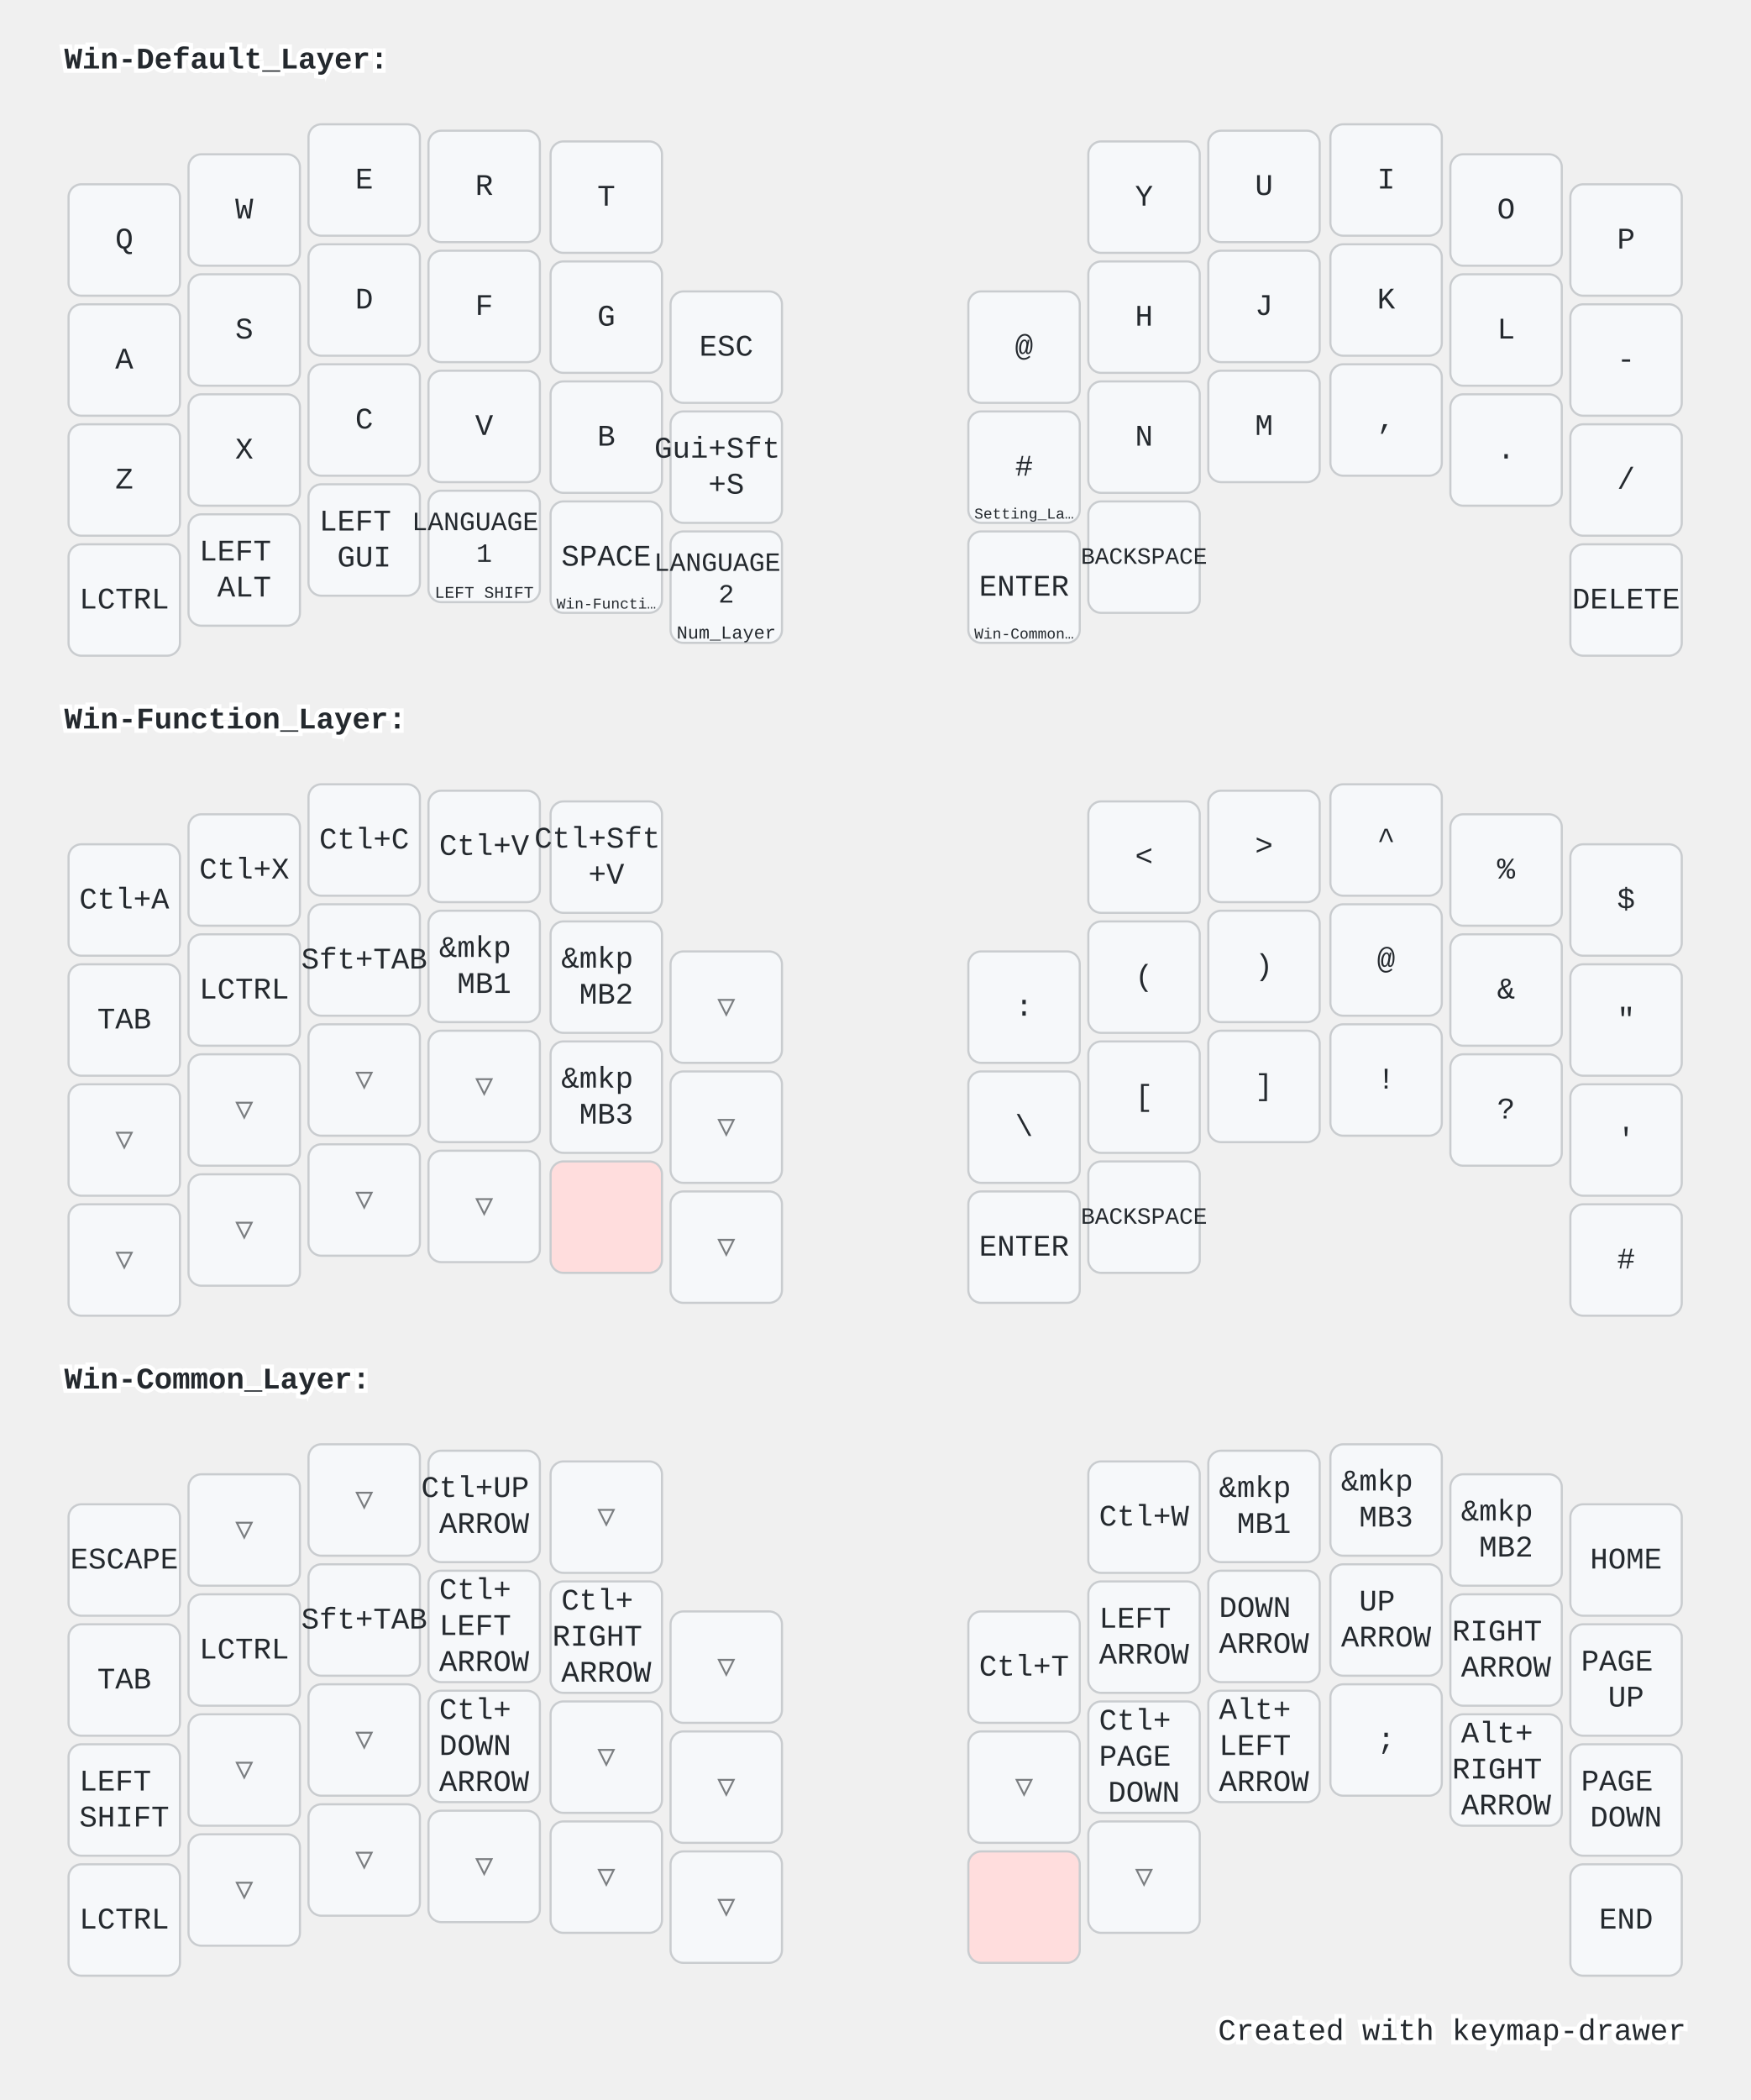
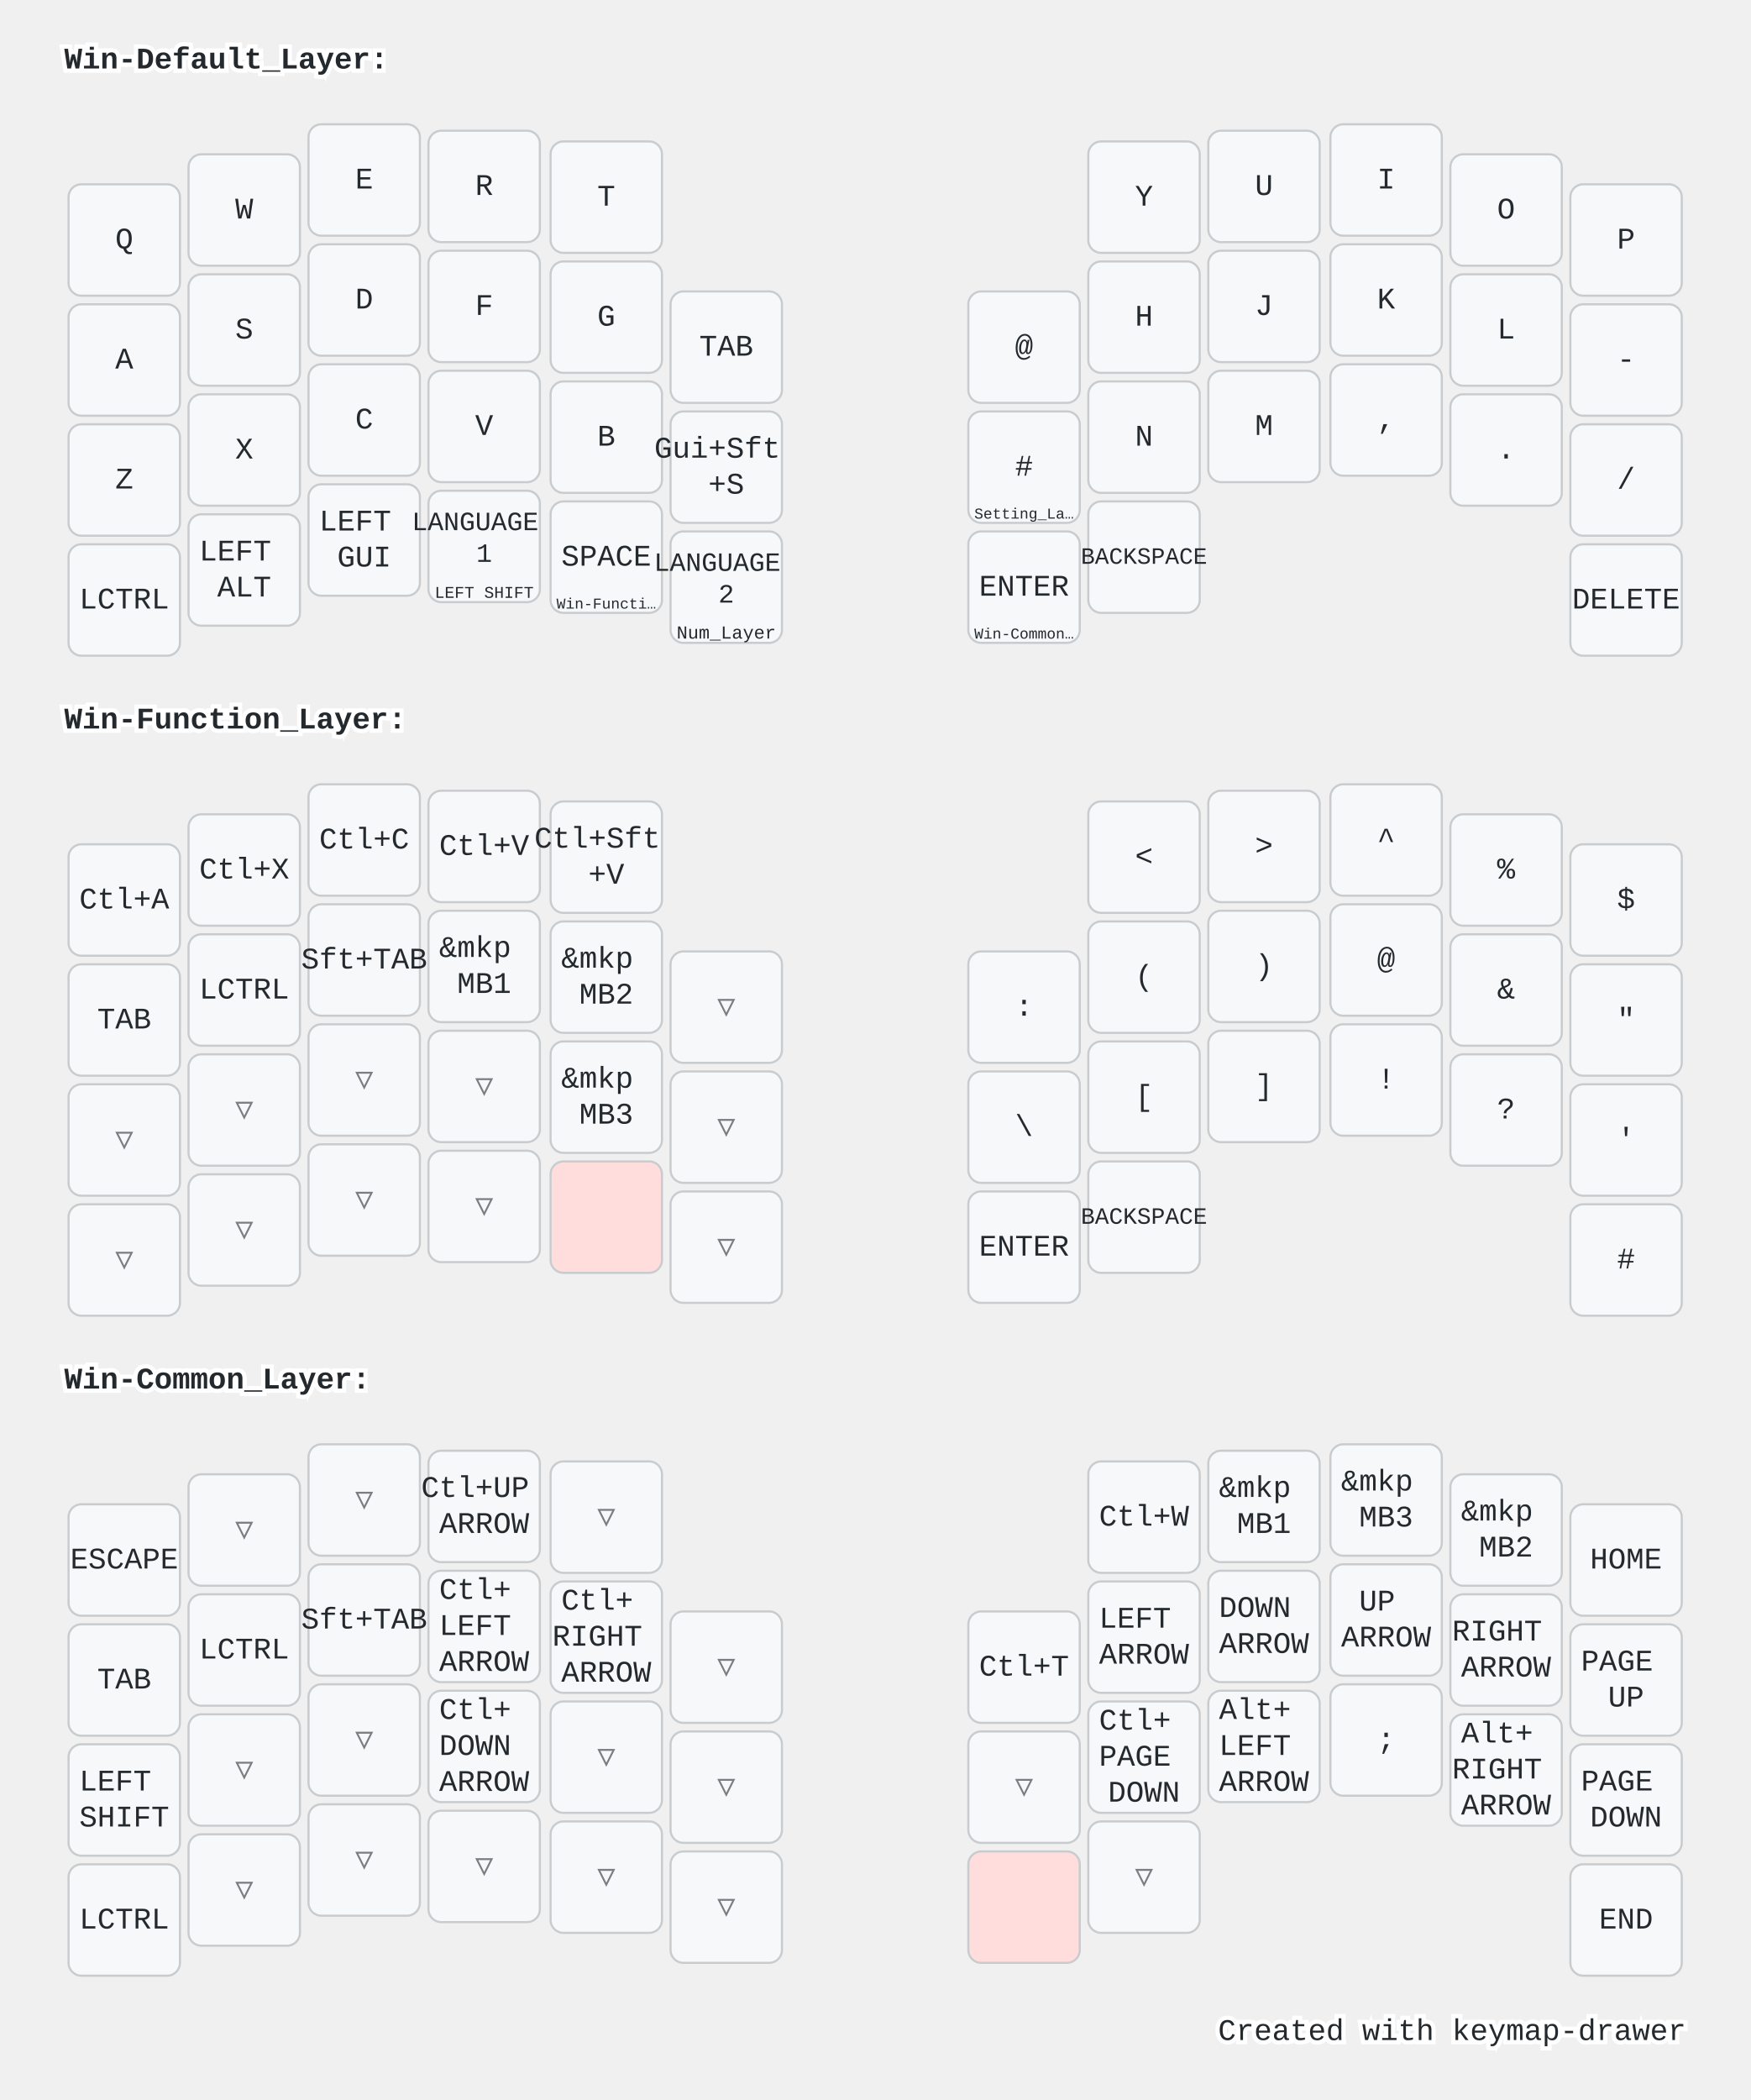
<svg xmlns="http://www.w3.org/2000/svg" width="817" height="980" viewBox="0 0 817 980" class="keymap">
  <style>/* inherit to force styles through use tags */
svg path {
    fill: inherit;
}

/* font and background color specifications */
svg.keymap {
    font-family: SFMono-Regular,Consolas,Liberation Mono,Menlo,monospace;
    font-size: 14px;
    font-kerning: normal;
    text-rendering: optimizeLegibility;
    fill: #24292e;
}

/* default key styling */
rect.key {
    fill: #f6f8fa;
}

rect.key, rect.combo {
    stroke: #c9cccf;
    stroke-width: 1;
}

/* default key side styling, only used is draw_key_sides is set */
rect.side {
    filter: brightness(90%);
}

/* color accent for combo boxes */
rect.combo, rect.combo-separate {
    fill: #cdf;
}

/* color accent for held keys */
rect.held, rect.combo.held {
    fill: #fdd;
}

/* color accent for ghost (optional) keys */
rect.ghost, rect.combo.ghost {
    stroke-dasharray: 4, 4;
    stroke-width: 2;
}

text {
    text-anchor: middle;
    dominant-baseline: middle;
}

/* styling for layer labels */
text.label {
    font-weight: bold;
    text-anchor: start;
    stroke: white;
    stroke-width: 4;
    paint-order: stroke;
}

/* styling for optional footer */
text.footer {
    text-anchor: end;
    dominant-baseline: auto;
    stroke: white;
    stroke-width: 4;
    paint-order: stroke;
}

/* styling for combo tap, and key non-tap label text */
text.combo, text.hold, text.shifted, text.left, text.right, text.tl, text.tr, text.bl, text.br {
    font-size: 11px;
}

text.hold, text.bl, text.br {
    text-anchor: middle;
    dominant-baseline: auto;
}

text.shifted, text.tl, text.tr {
    text-anchor: middle;
    dominant-baseline: hanging;
}

text.left, text.tl, text.bl {
    text-anchor: start;
}

text.right, text.tr, text.br {
    text-anchor: end;
}

text.layer-activator {
    text-decoration: underline;
}

/* styling for hold/shifted label text in combo box */
text.combo.hold, text.combo.shifted, text.combo.left, text.combo.right {
    font-size: 8px;
}

/* lighter symbol for transparent keys */
text.trans {
    fill: #7b7e81;
}

/* styling for combo dendrons */
path.combo {
    stroke-width: 1;
    stroke: gray;
    fill: none;
}

/* Start Tabler Icons Cleanup */
/* cannot use height/width with glyphs */
.icon-tabler &gt; path {
    fill: inherit;
    stroke: inherit;
    stroke-width: 2;
}
/* hide tabler's default box */
.icon-tabler &gt; path[stroke="none"][fill="none"] {
    visibility: hidden;
}
/* End Tabler Icons Cleanup */

@media (prefers-color-scheme: dark) {
svg.keymap { fill: #d1d6db; }
rect.key { fill: #3f4750; }
rect.key, rect.combo { stroke: #60666c; }
rect.combo, rect.combo-separate { fill: #1f3d7a; }
rect.held, rect.combo.held { fill: #854747; }
text.label, text.footer { stroke: black; }
text.trans { fill: #7e8184; }
path.combo { stroke: #7f7f7f; }

}

svg.keymap { background-color: #6b6767; }</style>
  <g transform="translate(30, 0)" class="layer-Win-Default_Layer">
    <text x="0" y="28" class="label" id="Win-Default_Layer">Win-Default_Layer:</text>
    <g transform="translate(0, 56)">
      <g transform="translate(28, 56)" class="key keypos-0">
        <rect rx="6" ry="6" x="-26" y="-26" width="52" height="52" class="key" />
        <text x="0" y="0" class="key tap">Q</text>
      </g>
      <g transform="translate(84, 42)" class="key keypos-1">
        <rect rx="6" ry="6" x="-26" y="-26" width="52" height="52" class="key" />
        <text x="0" y="0" class="key tap">W</text>
      </g>
      <g transform="translate(140, 28)" class="key keypos-2">
        <rect rx="6" ry="6" x="-26" y="-26" width="52" height="52" class="key" />
        <text x="0" y="0" class="key tap">E</text>
      </g>
      <g transform="translate(196, 31)" class="key keypos-3">
        <rect rx="6" ry="6" x="-26" y="-26" width="52" height="52" class="key" />
        <text x="0" y="0" class="key tap">R</text>
      </g>
      <g transform="translate(253, 36)" class="key keypos-4">
        <rect rx="6" ry="6" x="-26" y="-26" width="52" height="52" class="key" />
        <text x="0" y="0" class="key tap">T</text>
      </g>
      <g transform="translate(504, 36)" class="key keypos-5">
        <rect rx="6" ry="6" x="-26" y="-26" width="52" height="52" class="key" />
        <text x="0" y="0" class="key tap">Y</text>
      </g>
      <g transform="translate(560, 31)" class="key keypos-6">
        <rect rx="6" ry="6" x="-26" y="-26" width="52" height="52" class="key" />
        <text x="0" y="0" class="key tap">U</text>
      </g>
      <g transform="translate(617, 28)" class="key keypos-7">
        <rect rx="6" ry="6" x="-26" y="-26" width="52" height="52" class="key" />
        <text x="0" y="0" class="key tap">I</text>
      </g>
      <g transform="translate(673, 42)" class="key keypos-8">
        <rect rx="6" ry="6" x="-26" y="-26" width="52" height="52" class="key" />
        <text x="0" y="0" class="key tap">O</text>
      </g>
      <g transform="translate(729, 56)" class="key keypos-9">
        <rect rx="6" ry="6" x="-26" y="-26" width="52" height="52" class="key" />
        <text x="0" y="0" class="key tap">P</text>
      </g>
      <g transform="translate(28, 112)" class="key keypos-10">
        <rect rx="6" ry="6" x="-26" y="-26" width="52" height="52" class="key" />
        <text x="0" y="0" class="key tap">A</text>
      </g>
      <g transform="translate(84, 98)" class="key keypos-11">
        <rect rx="6" ry="6" x="-26" y="-26" width="52" height="52" class="key" />
        <text x="0" y="0" class="key tap">S</text>
      </g>
      <g transform="translate(140, 84)" class="key keypos-12">
        <rect rx="6" ry="6" x="-26" y="-26" width="52" height="52" class="key" />
        <text x="0" y="0" class="key tap">D</text>
      </g>
      <g transform="translate(196, 87)" class="key keypos-13">
        <rect rx="6" ry="6" x="-26" y="-26" width="52" height="52" class="key" />
        <text x="0" y="0" class="key tap">F</text>
      </g>
      <g transform="translate(253, 92)" class="key keypos-14">
        <rect rx="6" ry="6" x="-26" y="-26" width="52" height="52" class="key" />
        <text x="0" y="0" class="key tap">G</text>
      </g>
      <g transform="translate(309, 106)" class="key keypos-15">
        <rect rx="6" ry="6" x="-26" y="-26" width="52" height="52" class="key" />
-         <text x="0" y="0" class="key tap">ESC</text>
+         <text x="0" y="0" class="key tap">TAB</text>
      </g>
      <g transform="translate(448, 106)" class="key keypos-16">
        <rect rx="6" ry="6" x="-26" y="-26" width="52" height="52" class="key" />
        <text x="0" y="0" class="key tap">@</text>
      </g>
      <g transform="translate(504, 92)" class="key keypos-17">
        <rect rx="6" ry="6" x="-26" y="-26" width="52" height="52" class="key" />
        <text x="0" y="0" class="key tap">H</text>
      </g>
      <g transform="translate(560, 87)" class="key keypos-18">
        <rect rx="6" ry="6" x="-26" y="-26" width="52" height="52" class="key" />
        <text x="0" y="0" class="key tap">J</text>
      </g>
      <g transform="translate(617, 84)" class="key keypos-19">
        <rect rx="6" ry="6" x="-26" y="-26" width="52" height="52" class="key" />
        <text x="0" y="0" class="key tap">K</text>
      </g>
      <g transform="translate(673, 98)" class="key keypos-20">
        <rect rx="6" ry="6" x="-26" y="-26" width="52" height="52" class="key" />
        <text x="0" y="0" class="key tap">L</text>
      </g>
      <g transform="translate(729, 112)" class="key keypos-21">
        <rect rx="6" ry="6" x="-26" y="-26" width="52" height="52" class="key" />
        <text x="0" y="0" class="key tap">-</text>
      </g>
      <g transform="translate(28, 168)" class="key keypos-22">
        <rect rx="6" ry="6" x="-26" y="-26" width="52" height="52" class="key" />
        <text x="0" y="0" class="key tap">Z</text>
      </g>
      <g transform="translate(84, 154)" class="key keypos-23">
        <rect rx="6" ry="6" x="-26" y="-26" width="52" height="52" class="key" />
        <text x="0" y="0" class="key tap">X</text>
      </g>
      <g transform="translate(140, 140)" class="key keypos-24">
        <rect rx="6" ry="6" x="-26" y="-26" width="52" height="52" class="key" />
        <text x="0" y="0" class="key tap">C</text>
      </g>
      <g transform="translate(196, 143)" class="key keypos-25">
        <rect rx="6" ry="6" x="-26" y="-26" width="52" height="52" class="key" />
        <text x="0" y="0" class="key tap">V</text>
      </g>
      <g transform="translate(253, 148)" class="key keypos-26">
        <rect rx="6" ry="6" x="-26" y="-26" width="52" height="52" class="key" />
        <text x="0" y="0" class="key tap">B</text>
      </g>
      <g transform="translate(309, 162)" class="key keypos-27">
        <rect rx="6" ry="6" x="-26" y="-26" width="52" height="52" class="key" />
        <text x="0" y="0" class="key tap">
          <tspan x="0" dy="-0.6em">Gui+Sft</tspan>
          <tspan x="0" dy="1.2em">+S</tspan>
        </text>
      </g>
      <g transform="translate(448, 162)" class="key keypos-28">
        <rect rx="6" ry="6" x="-26" y="-26" width="52" height="52" class="key" />
        <text x="0" y="0" class="key tap">#</text>
        <text x="0" y="24" class="key hold">
          <tspan style="font-size: 64%">Setting_La…</tspan>
        </text>
      </g>
      <g transform="translate(504, 148)" class="key keypos-29">
        <rect rx="6" ry="6" x="-26" y="-26" width="52" height="52" class="key" />
        <text x="0" y="0" class="key tap">N</text>
      </g>
      <g transform="translate(560, 143)" class="key keypos-30">
        <rect rx="6" ry="6" x="-26" y="-26" width="52" height="52" class="key" />
        <text x="0" y="0" class="key tap">M</text>
      </g>
      <g transform="translate(617, 140)" class="key keypos-31">
        <rect rx="6" ry="6" x="-26" y="-26" width="52" height="52" class="key" />
        <text x="0" y="0" class="key tap">,</text>
      </g>
      <g transform="translate(673, 154)" class="key keypos-32">
        <rect rx="6" ry="6" x="-26" y="-26" width="52" height="52" class="key" />
        <text x="0" y="0" class="key tap">.</text>
      </g>
      <g transform="translate(729, 168)" class="key keypos-33">
        <rect rx="6" ry="6" x="-26" y="-26" width="52" height="52" class="key" />
        <text x="0" y="0" class="key tap">/</text>
      </g>
      <g transform="translate(28, 224)" class="key keypos-34">
        <rect rx="6" ry="6" x="-26" y="-26" width="52" height="52" class="key" />
        <text x="0" y="0" class="key tap">LCTRL</text>
      </g>
      <g transform="translate(84, 210)" class="key keypos-35">
        <rect rx="6" ry="6" x="-26" y="-26" width="52" height="52" class="key" />
        <text x="0" y="0" class="key tap">
          <tspan x="0" dy="-0.6em">LEFT</tspan>
          <tspan x="0" dy="1.2em">ALT</tspan>
        </text>
      </g>
      <g transform="translate(140, 196)" class="key keypos-36">
        <rect rx="6" ry="6" x="-26" y="-26" width="52" height="52" class="key" />
        <text x="0" y="0" class="key tap">
          <tspan x="0" dy="-0.6em">LEFT</tspan>
          <tspan x="0" dy="1.2em">GUI</tspan>
        </text>
      </g>
      <g transform="translate(196, 199)" class="key keypos-37">
        <rect rx="6" ry="6" x="-26" y="-26" width="52" height="52" class="key" />
        <text x="0" y="0" class="key tap">
          <tspan x="0" dy="-0.9em" style="font-size: 88%">LANGUAGE</tspan>
          <tspan x="0" dy="1.2em" style="font-size: 88%">1</tspan>
        </text>
        <text x="0" y="24" class="key hold">
          <tspan style="font-size: 70%">LEFT SHIFT</tspan>
        </text>
      </g>
      <g transform="translate(253, 204)" class="key keypos-38">
        <rect rx="6" ry="6" x="-26" y="-26" width="52" height="52" class="key" />
        <text x="0" y="0" class="key tap">SPACE</text>
        <a href="#Win-Function_Layer">
          <text x="0" y="24" class="key hold layer-activator">
            <tspan style="font-size: 64%">Win-Functi…</tspan>
          </text>
        </a>
      </g>
      <g transform="translate(309, 218)" class="key keypos-39">
        <rect rx="6" ry="6" x="-26" y="-26" width="52" height="52" class="key" />
        <text x="0" y="0" class="key tap">
          <tspan x="0" dy="-0.9em" style="font-size: 88%">LANGUAGE</tspan>
          <tspan x="0" dy="1.2em" style="font-size: 88%">2</tspan>
        </text>
        <text x="0" y="24" class="key hold">
          <tspan style="font-size: 78%">Num_Layer</tspan>
        </text>
      </g>
      <g transform="translate(448, 218)" class="key keypos-40">
        <rect rx="6" ry="6" x="-26" y="-26" width="52" height="52" class="key" />
        <text x="0" y="0" class="key tap">ENTER</text>
        <a href="#Win-Common_Layer">
          <text x="0" y="24" class="key hold layer-activator">
            <tspan style="font-size: 64%">Win-Common…</tspan>
          </text>
        </a>
      </g>
      <g transform="translate(504, 204)" class="key keypos-41">
        <rect rx="6" ry="6" x="-26" y="-26" width="52" height="52" class="key" />
        <text x="0" y="0" class="key tap">
          <tspan style="font-size: 78%">BACKSPACE</tspan>
        </text>
      </g>
      <g transform="translate(729, 224)" class="key keypos-42">
        <rect rx="6" ry="6" x="-26" y="-26" width="52" height="52" class="key" />
        <text x="0" y="0" class="key tap">DELETE</text>
      </g>
    </g>
  </g>
  <g transform="translate(30, 308)" class="layer-Win-Function_Layer">
    <text x="0" y="28" class="label" id="Win-Function_Layer">Win-Function_Layer:</text>
    <g transform="translate(0, 56)">
      <g transform="translate(28, 56)" class="key keypos-0">
        <rect rx="6" ry="6" x="-26" y="-26" width="52" height="52" class="key" />
        <text x="0" y="0" class="key tap">Ctl+A</text>
      </g>
      <g transform="translate(84, 42)" class="key keypos-1">
        <rect rx="6" ry="6" x="-26" y="-26" width="52" height="52" class="key" />
        <text x="0" y="0" class="key tap">Ctl+X</text>
      </g>
      <g transform="translate(140, 28)" class="key keypos-2">
        <rect rx="6" ry="6" x="-26" y="-26" width="52" height="52" class="key" />
        <text x="0" y="0" class="key tap">Ctl+C</text>
      </g>
      <g transform="translate(196, 31)" class="key keypos-3">
        <rect rx="6" ry="6" x="-26" y="-26" width="52" height="52" class="key" />
        <text x="0" y="0" class="key tap">Ctl+V</text>
      </g>
      <g transform="translate(253, 36)" class="key keypos-4">
        <rect rx="6" ry="6" x="-26" y="-26" width="52" height="52" class="key" />
        <text x="0" y="0" class="key tap">
          <tspan x="0" dy="-0.6em">Ctl+Sft</tspan>
          <tspan x="0" dy="1.2em">+V</tspan>
        </text>
      </g>
      <g transform="translate(504, 36)" class="key keypos-5">
        <rect rx="6" ry="6" x="-26" y="-26" width="52" height="52" class="key" />
        <text x="0" y="0" class="key tap">&lt;</text>
      </g>
      <g transform="translate(560, 31)" class="key keypos-6">
        <rect rx="6" ry="6" x="-26" y="-26" width="52" height="52" class="key" />
        <text x="0" y="0" class="key tap">&gt;</text>
      </g>
      <g transform="translate(617, 28)" class="key keypos-7">
        <rect rx="6" ry="6" x="-26" y="-26" width="52" height="52" class="key" />
        <text x="0" y="0" class="key tap">^</text>
      </g>
      <g transform="translate(673, 42)" class="key keypos-8">
        <rect rx="6" ry="6" x="-26" y="-26" width="52" height="52" class="key" />
        <text x="0" y="0" class="key tap">%</text>
      </g>
      <g transform="translate(729, 56)" class="key keypos-9">
        <rect rx="6" ry="6" x="-26" y="-26" width="52" height="52" class="key" />
        <text x="0" y="0" class="key tap">$</text>
      </g>
      <g transform="translate(28, 112)" class="key keypos-10">
        <rect rx="6" ry="6" x="-26" y="-26" width="52" height="52" class="key" />
        <text x="0" y="0" class="key tap">TAB</text>
      </g>
      <g transform="translate(84, 98)" class="key keypos-11">
        <rect rx="6" ry="6" x="-26" y="-26" width="52" height="52" class="key" />
        <text x="0" y="0" class="key tap">LCTRL</text>
      </g>
      <g transform="translate(140, 84)" class="key keypos-12">
        <rect rx="6" ry="6" x="-26" y="-26" width="52" height="52" class="key" />
        <text x="0" y="0" class="key tap">Sft+TAB</text>
      </g>
      <g transform="translate(196, 87)" class="key keypos-13">
        <rect rx="6" ry="6" x="-26" y="-26" width="52" height="52" class="key" />
        <text x="0" y="0" class="key tap">
          <tspan x="0" dy="-0.6em">&amp;mkp</tspan>
          <tspan x="0" dy="1.2em">MB1</tspan>
        </text>
      </g>
      <g transform="translate(253, 92)" class="key keypos-14">
        <rect rx="6" ry="6" x="-26" y="-26" width="52" height="52" class="key" />
        <text x="0" y="0" class="key tap">
          <tspan x="0" dy="-0.6em">&amp;mkp</tspan>
          <tspan x="0" dy="1.2em">MB2</tspan>
        </text>
      </g>
      <g transform="translate(309, 106)" class="key trans keypos-15">
        <rect rx="6" ry="6" x="-26" y="-26" width="52" height="52" class="key trans" />
        <text x="0" y="0" class="key trans tap">▽</text>
      </g>
      <g transform="translate(448, 106)" class="key keypos-16">
        <rect rx="6" ry="6" x="-26" y="-26" width="52" height="52" class="key" />
        <text x="0" y="0" class="key tap">:</text>
      </g>
      <g transform="translate(504, 92)" class="key keypos-17">
        <rect rx="6" ry="6" x="-26" y="-26" width="52" height="52" class="key" />
        <text x="0" y="0" class="key tap">(</text>
      </g>
      <g transform="translate(560, 87)" class="key keypos-18">
        <rect rx="6" ry="6" x="-26" y="-26" width="52" height="52" class="key" />
        <text x="0" y="0" class="key tap">)</text>
      </g>
      <g transform="translate(617, 84)" class="key keypos-19">
        <rect rx="6" ry="6" x="-26" y="-26" width="52" height="52" class="key" />
        <text x="0" y="0" class="key tap">@</text>
      </g>
      <g transform="translate(673, 98)" class="key keypos-20">
        <rect rx="6" ry="6" x="-26" y="-26" width="52" height="52" class="key" />
        <text x="0" y="0" class="key tap">&amp;</text>
      </g>
      <g transform="translate(729, 112)" class="key keypos-21">
        <rect rx="6" ry="6" x="-26" y="-26" width="52" height="52" class="key" />
        <text x="0" y="0" class="key tap">"</text>
      </g>
      <g transform="translate(28, 168)" class="key trans keypos-22">
        <rect rx="6" ry="6" x="-26" y="-26" width="52" height="52" class="key trans" />
        <text x="0" y="0" class="key trans tap">▽</text>
      </g>
      <g transform="translate(84, 154)" class="key trans keypos-23">
        <rect rx="6" ry="6" x="-26" y="-26" width="52" height="52" class="key trans" />
        <text x="0" y="0" class="key trans tap">▽</text>
      </g>
      <g transform="translate(140, 140)" class="key trans keypos-24">
        <rect rx="6" ry="6" x="-26" y="-26" width="52" height="52" class="key trans" />
        <text x="0" y="0" class="key trans tap">▽</text>
      </g>
      <g transform="translate(196, 143)" class="key trans keypos-25">
        <rect rx="6" ry="6" x="-26" y="-26" width="52" height="52" class="key trans" />
        <text x="0" y="0" class="key trans tap">▽</text>
      </g>
      <g transform="translate(253, 148)" class="key keypos-26">
        <rect rx="6" ry="6" x="-26" y="-26" width="52" height="52" class="key" />
        <text x="0" y="0" class="key tap">
          <tspan x="0" dy="-0.6em">&amp;mkp</tspan>
          <tspan x="0" dy="1.2em">MB3</tspan>
        </text>
      </g>
      <g transform="translate(309, 162)" class="key trans keypos-27">
        <rect rx="6" ry="6" x="-26" y="-26" width="52" height="52" class="key trans" />
        <text x="0" y="0" class="key trans tap">▽</text>
      </g>
      <g transform="translate(448, 162)" class="key keypos-28">
        <rect rx="6" ry="6" x="-26" y="-26" width="52" height="52" class="key" />
        <text x="0" y="0" class="key tap">\</text>
      </g>
      <g transform="translate(504, 148)" class="key keypos-29">
        <rect rx="6" ry="6" x="-26" y="-26" width="52" height="52" class="key" />
        <text x="0" y="0" class="key tap">[</text>
      </g>
      <g transform="translate(560, 143)" class="key keypos-30">
        <rect rx="6" ry="6" x="-26" y="-26" width="52" height="52" class="key" />
        <text x="0" y="0" class="key tap">]</text>
      </g>
      <g transform="translate(617, 140)" class="key keypos-31">
        <rect rx="6" ry="6" x="-26" y="-26" width="52" height="52" class="key" />
        <text x="0" y="0" class="key tap">!</text>
      </g>
      <g transform="translate(673, 154)" class="key keypos-32">
        <rect rx="6" ry="6" x="-26" y="-26" width="52" height="52" class="key" />
        <text x="0" y="0" class="key tap">?</text>
      </g>
      <g transform="translate(729, 168)" class="key keypos-33">
        <rect rx="6" ry="6" x="-26" y="-26" width="52" height="52" class="key" />
        <text x="0" y="0" class="key tap">'</text>
      </g>
      <g transform="translate(28, 224)" class="key trans keypos-34">
        <rect rx="6" ry="6" x="-26" y="-26" width="52" height="52" class="key trans" />
        <text x="0" y="0" class="key trans tap">▽</text>
      </g>
      <g transform="translate(84, 210)" class="key trans keypos-35">
        <rect rx="6" ry="6" x="-26" y="-26" width="52" height="52" class="key trans" />
        <text x="0" y="0" class="key trans tap">▽</text>
      </g>
      <g transform="translate(140, 196)" class="key trans keypos-36">
        <rect rx="6" ry="6" x="-26" y="-26" width="52" height="52" class="key trans" />
        <text x="0" y="0" class="key trans tap">▽</text>
      </g>
      <g transform="translate(196, 199)" class="key trans keypos-37">
        <rect rx="6" ry="6" x="-26" y="-26" width="52" height="52" class="key trans" />
        <text x="0" y="0" class="key trans tap">▽</text>
      </g>
      <g transform="translate(253, 204)" class="key held keypos-38">
        <rect rx="6" ry="6" x="-26" y="-26" width="52" height="52" class="key held" />
      </g>
      <g transform="translate(309, 218)" class="key trans keypos-39">
        <rect rx="6" ry="6" x="-26" y="-26" width="52" height="52" class="key trans" />
        <text x="0" y="0" class="key trans tap">▽</text>
      </g>
      <g transform="translate(448, 218)" class="key keypos-40">
        <rect rx="6" ry="6" x="-26" y="-26" width="52" height="52" class="key" />
        <text x="0" y="0" class="key tap">ENTER</text>
      </g>
      <g transform="translate(504, 204)" class="key keypos-41">
        <rect rx="6" ry="6" x="-26" y="-26" width="52" height="52" class="key" />
        <text x="0" y="0" class="key tap">
          <tspan style="font-size: 78%">BACKSPACE</tspan>
        </text>
      </g>
      <g transform="translate(729, 224)" class="key keypos-42">
        <rect rx="6" ry="6" x="-26" y="-26" width="52" height="52" class="key" />
        <text x="0" y="0" class="key tap">#</text>
      </g>
    </g>
  </g>
  <g transform="translate(30, 616)" class="layer-Win-Common_Layer">
    <text x="0" y="28" class="label" id="Win-Common_Layer">Win-Common_Layer:</text>
    <g transform="translate(0, 56)">
      <g transform="translate(28, 56)" class="key keypos-0">
        <rect rx="6" ry="6" x="-26" y="-26" width="52" height="52" class="key" />
        <text x="0" y="0" class="key tap">ESCAPE</text>
      </g>
      <g transform="translate(84, 42)" class="key trans keypos-1">
        <rect rx="6" ry="6" x="-26" y="-26" width="52" height="52" class="key trans" />
        <text x="0" y="0" class="key trans tap">▽</text>
      </g>
      <g transform="translate(140, 28)" class="key trans keypos-2">
        <rect rx="6" ry="6" x="-26" y="-26" width="52" height="52" class="key trans" />
        <text x="0" y="0" class="key trans tap">▽</text>
      </g>
      <g transform="translate(196, 31)" class="key keypos-3">
        <rect rx="6" ry="6" x="-26" y="-26" width="52" height="52" class="key" />
        <text x="0" y="0" class="key tap">
          <tspan x="0" dy="-0.6em">Ctl+UP</tspan>
          <tspan x="0" dy="1.2em">ARROW</tspan>
        </text>
      </g>
      <g transform="translate(253, 36)" class="key trans keypos-4">
        <rect rx="6" ry="6" x="-26" y="-26" width="52" height="52" class="key trans" />
        <text x="0" y="0" class="key trans tap">▽</text>
      </g>
      <g transform="translate(504, 36)" class="key keypos-5">
        <rect rx="6" ry="6" x="-26" y="-26" width="52" height="52" class="key" />
        <text x="0" y="0" class="key tap">Ctl+W</text>
      </g>
      <g transform="translate(560, 31)" class="key keypos-6">
        <rect rx="6" ry="6" x="-26" y="-26" width="52" height="52" class="key" />
        <text x="0" y="0" class="key tap">
          <tspan x="0" dy="-0.6em">&amp;mkp</tspan>
          <tspan x="0" dy="1.2em">MB1</tspan>
        </text>
      </g>
      <g transform="translate(617, 28)" class="key keypos-7">
        <rect rx="6" ry="6" x="-26" y="-26" width="52" height="52" class="key" />
        <text x="0" y="0" class="key tap">
          <tspan x="0" dy="-0.6em">&amp;mkp</tspan>
          <tspan x="0" dy="1.2em">MB3</tspan>
        </text>
      </g>
      <g transform="translate(673, 42)" class="key keypos-8">
        <rect rx="6" ry="6" x="-26" y="-26" width="52" height="52" class="key" />
        <text x="0" y="0" class="key tap">
          <tspan x="0" dy="-0.6em">&amp;mkp</tspan>
          <tspan x="0" dy="1.2em">MB2</tspan>
        </text>
      </g>
      <g transform="translate(729, 56)" class="key keypos-9">
        <rect rx="6" ry="6" x="-26" y="-26" width="52" height="52" class="key" />
        <text x="0" y="0" class="key tap">HOME</text>
      </g>
      <g transform="translate(28, 112)" class="key keypos-10">
        <rect rx="6" ry="6" x="-26" y="-26" width="52" height="52" class="key" />
        <text x="0" y="0" class="key tap">TAB</text>
      </g>
      <g transform="translate(84, 98)" class="key keypos-11">
        <rect rx="6" ry="6" x="-26" y="-26" width="52" height="52" class="key" />
        <text x="0" y="0" class="key tap">LCTRL</text>
      </g>
      <g transform="translate(140, 84)" class="key keypos-12">
        <rect rx="6" ry="6" x="-26" y="-26" width="52" height="52" class="key" />
        <text x="0" y="0" class="key tap">Sft+TAB</text>
      </g>
      <g transform="translate(196, 87)" class="key keypos-13">
        <rect rx="6" ry="6" x="-26" y="-26" width="52" height="52" class="key" />
        <text x="0" y="0" class="key tap">
          <tspan x="0" dy="-1.2em">Ctl+</tspan>
          <tspan x="0" dy="1.2em">LEFT</tspan>
          <tspan x="0" dy="1.2em">ARROW</tspan>
        </text>
      </g>
      <g transform="translate(253, 92)" class="key keypos-14">
        <rect rx="6" ry="6" x="-26" y="-26" width="52" height="52" class="key" />
        <text x="0" y="0" class="key tap">
          <tspan x="0" dy="-1.2em">Ctl+</tspan>
          <tspan x="0" dy="1.2em">RIGHT</tspan>
          <tspan x="0" dy="1.2em">ARROW</tspan>
        </text>
      </g>
      <g transform="translate(309, 106)" class="key trans keypos-15">
        <rect rx="6" ry="6" x="-26" y="-26" width="52" height="52" class="key trans" />
        <text x="0" y="0" class="key trans tap">▽</text>
      </g>
      <g transform="translate(448, 106)" class="key keypos-16">
        <rect rx="6" ry="6" x="-26" y="-26" width="52" height="52" class="key" />
        <text x="0" y="0" class="key tap">Ctl+T</text>
      </g>
      <g transform="translate(504, 92)" class="key keypos-17">
        <rect rx="6" ry="6" x="-26" y="-26" width="52" height="52" class="key" />
        <text x="0" y="0" class="key tap">
          <tspan x="0" dy="-0.6em">LEFT</tspan>
          <tspan x="0" dy="1.2em">ARROW</tspan>
        </text>
      </g>
      <g transform="translate(560, 87)" class="key keypos-18">
        <rect rx="6" ry="6" x="-26" y="-26" width="52" height="52" class="key" />
        <text x="0" y="0" class="key tap">
          <tspan x="0" dy="-0.6em">DOWN</tspan>
          <tspan x="0" dy="1.2em">ARROW</tspan>
        </text>
      </g>
      <g transform="translate(617, 84)" class="key keypos-19">
        <rect rx="6" ry="6" x="-26" y="-26" width="52" height="52" class="key" />
        <text x="0" y="0" class="key tap">
          <tspan x="0" dy="-0.6em">UP</tspan>
          <tspan x="0" dy="1.2em">ARROW</tspan>
        </text>
      </g>
      <g transform="translate(673, 98)" class="key keypos-20">
        <rect rx="6" ry="6" x="-26" y="-26" width="52" height="52" class="key" />
        <text x="0" y="0" class="key tap">
          <tspan x="0" dy="-0.6em">RIGHT</tspan>
          <tspan x="0" dy="1.2em">ARROW</tspan>
        </text>
      </g>
      <g transform="translate(729, 112)" class="key keypos-21">
        <rect rx="6" ry="6" x="-26" y="-26" width="52" height="52" class="key" />
        <text x="0" y="0" class="key tap">
          <tspan x="0" dy="-0.6em">PAGE</tspan>
          <tspan x="0" dy="1.2em">UP</tspan>
        </text>
      </g>
      <g transform="translate(28, 168)" class="key keypos-22">
        <rect rx="6" ry="6" x="-26" y="-26" width="52" height="52" class="key" />
        <text x="0" y="0" class="key tap">
          <tspan x="0" dy="-0.6em">LEFT</tspan>
          <tspan x="0" dy="1.2em">SHIFT</tspan>
        </text>
      </g>
      <g transform="translate(84, 154)" class="key trans keypos-23">
        <rect rx="6" ry="6" x="-26" y="-26" width="52" height="52" class="key trans" />
        <text x="0" y="0" class="key trans tap">▽</text>
      </g>
      <g transform="translate(140, 140)" class="key trans keypos-24">
        <rect rx="6" ry="6" x="-26" y="-26" width="52" height="52" class="key trans" />
        <text x="0" y="0" class="key trans tap">▽</text>
      </g>
      <g transform="translate(196, 143)" class="key keypos-25">
        <rect rx="6" ry="6" x="-26" y="-26" width="52" height="52" class="key" />
        <text x="0" y="0" class="key tap">
          <tspan x="0" dy="-1.2em">Ctl+</tspan>
          <tspan x="0" dy="1.2em">DOWN</tspan>
          <tspan x="0" dy="1.2em">ARROW</tspan>
        </text>
      </g>
      <g transform="translate(253, 148)" class="key trans keypos-26">
        <rect rx="6" ry="6" x="-26" y="-26" width="52" height="52" class="key trans" />
        <text x="0" y="0" class="key trans tap">▽</text>
      </g>
      <g transform="translate(309, 162)" class="key trans keypos-27">
        <rect rx="6" ry="6" x="-26" y="-26" width="52" height="52" class="key trans" />
        <text x="0" y="0" class="key trans tap">▽</text>
      </g>
      <g transform="translate(448, 162)" class="key trans keypos-28">
        <rect rx="6" ry="6" x="-26" y="-26" width="52" height="52" class="key trans" />
        <text x="0" y="0" class="key trans tap">▽</text>
      </g>
      <g transform="translate(504, 148)" class="key keypos-29">
        <rect rx="6" ry="6" x="-26" y="-26" width="52" height="52" class="key" />
        <text x="0" y="0" class="key tap">
          <tspan x="0" dy="-1.2em">Ctl+</tspan>
          <tspan x="0" dy="1.2em">PAGE</tspan>
          <tspan x="0" dy="1.2em">DOWN</tspan>
        </text>
      </g>
      <g transform="translate(560, 143)" class="key keypos-30">
        <rect rx="6" ry="6" x="-26" y="-26" width="52" height="52" class="key" />
        <text x="0" y="0" class="key tap">
          <tspan x="0" dy="-1.2em">Alt+</tspan>
          <tspan x="0" dy="1.2em">LEFT</tspan>
          <tspan x="0" dy="1.2em">ARROW</tspan>
        </text>
      </g>
      <g transform="translate(617, 140)" class="key keypos-31">
        <rect rx="6" ry="6" x="-26" y="-26" width="52" height="52" class="key" />
        <text x="0" y="0" class="key tap">;</text>
      </g>
      <g transform="translate(673, 154)" class="key keypos-32">
        <rect rx="6" ry="6" x="-26" y="-26" width="52" height="52" class="key" />
        <text x="0" y="0" class="key tap">
          <tspan x="0" dy="-1.2em">Alt+</tspan>
          <tspan x="0" dy="1.2em">RIGHT</tspan>
          <tspan x="0" dy="1.2em">ARROW</tspan>
        </text>
      </g>
      <g transform="translate(729, 168)" class="key keypos-33">
        <rect rx="6" ry="6" x="-26" y="-26" width="52" height="52" class="key" />
        <text x="0" y="0" class="key tap">
          <tspan x="0" dy="-0.6em">PAGE</tspan>
          <tspan x="0" dy="1.2em">DOWN</tspan>
        </text>
      </g>
      <g transform="translate(28, 224)" class="key keypos-34">
        <rect rx="6" ry="6" x="-26" y="-26" width="52" height="52" class="key" />
        <text x="0" y="0" class="key tap">LCTRL</text>
      </g>
      <g transform="translate(84, 210)" class="key trans keypos-35">
        <rect rx="6" ry="6" x="-26" y="-26" width="52" height="52" class="key trans" />
        <text x="0" y="0" class="key trans tap">▽</text>
      </g>
      <g transform="translate(140, 196)" class="key trans keypos-36">
        <rect rx="6" ry="6" x="-26" y="-26" width="52" height="52" class="key trans" />
        <text x="0" y="0" class="key trans tap">▽</text>
      </g>
      <g transform="translate(196, 199)" class="key trans keypos-37">
        <rect rx="6" ry="6" x="-26" y="-26" width="52" height="52" class="key trans" />
        <text x="0" y="0" class="key trans tap">▽</text>
      </g>
      <g transform="translate(253, 204)" class="key trans keypos-38">
        <rect rx="6" ry="6" x="-26" y="-26" width="52" height="52" class="key trans" />
        <text x="0" y="0" class="key trans tap">▽</text>
      </g>
      <g transform="translate(309, 218)" class="key trans keypos-39">
        <rect rx="6" ry="6" x="-26" y="-26" width="52" height="52" class="key trans" />
        <text x="0" y="0" class="key trans tap">▽</text>
      </g>
      <g transform="translate(448, 218)" class="key held keypos-40">
        <rect rx="6" ry="6" x="-26" y="-26" width="52" height="52" class="key held" />
      </g>
      <g transform="translate(504, 204)" class="key trans keypos-41">
        <rect rx="6" ry="6" x="-26" y="-26" width="52" height="52" class="key trans" />
        <text x="0" y="0" class="key trans tap">▽</text>
      </g>
      <g transform="translate(729, 224)" class="key keypos-42">
        <rect rx="6" ry="6" x="-26" y="-26" width="52" height="52" class="key" />
        <text x="0" y="0" class="key tap">END</text>
      </g>
    </g>
  </g>
  <text x="787.0" y="952.0" class="footer">Created with <a href="https://github.com/caksoylar/keymap-drawer">keymap-drawer</a>
  </text>
</svg>
